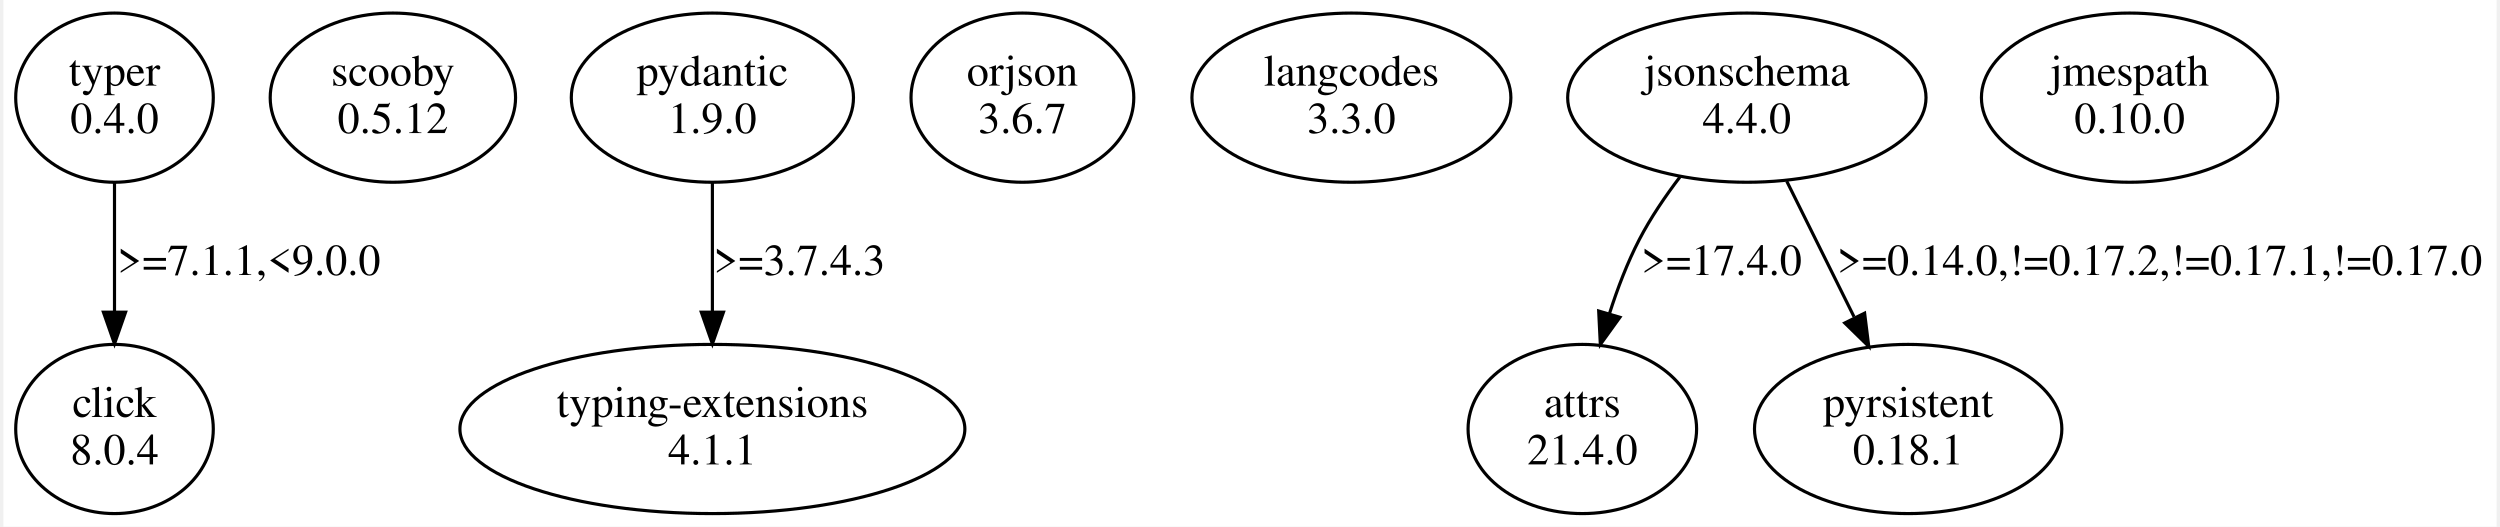
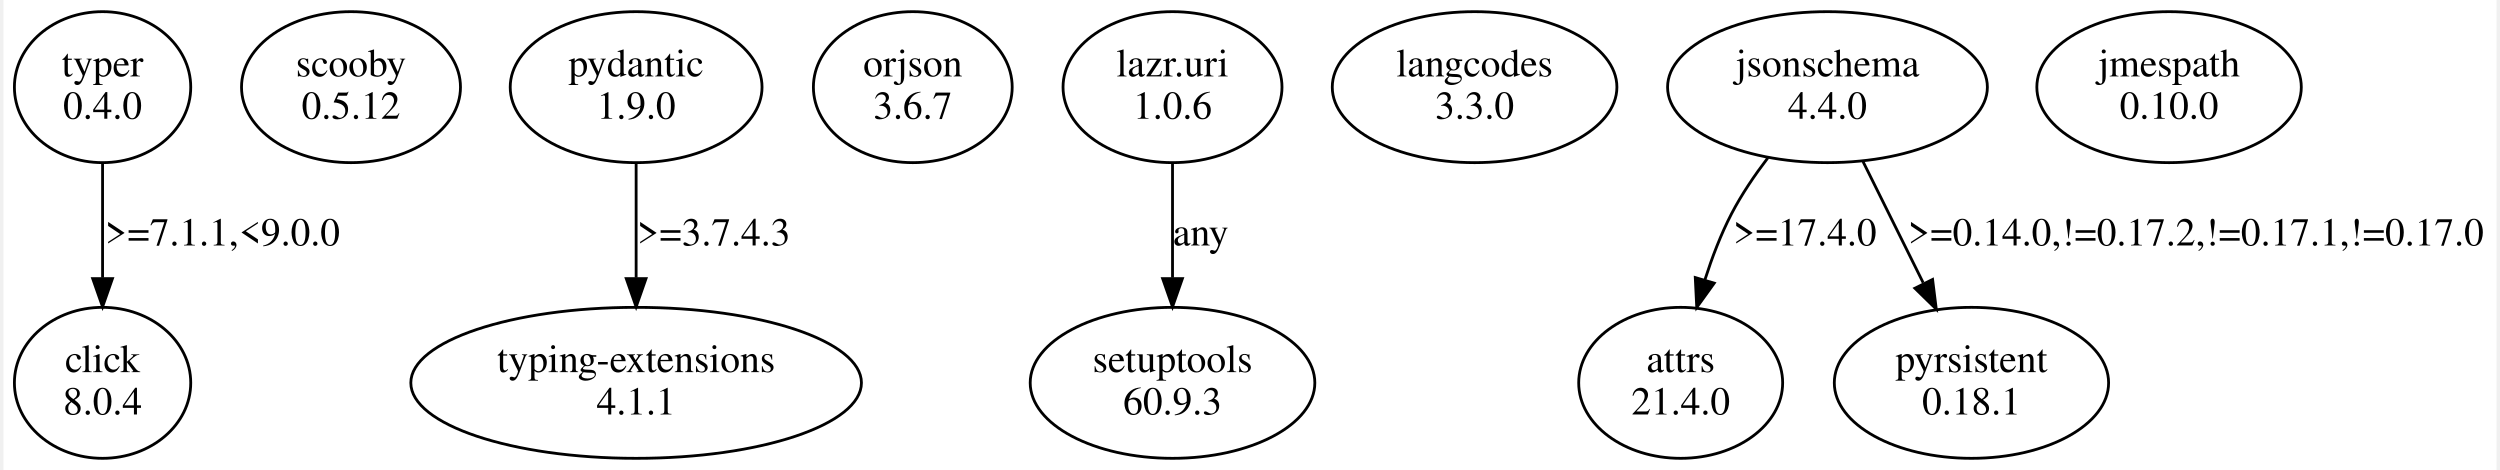
- <svg xmlns="http://www.w3.org/2000/svg" width="788pt" height="166pt" viewBox="0.00 0.00 788.11 166.48">
+ <svg xmlns="http://www.w3.org/2000/svg" width="883pt" height="166pt" viewBox="0.00 0.00 883.11 166.48">
  <g id="graph0" class="graph" transform="scale(1 1) rotate(0) translate(4 162.48)">
-     <polygon fill="white" stroke="transparent" points="-4,4 -4,-162.48 784.11,-162.48 784.11,4 -4,4" />
+     <polygon fill="white" stroke="transparent" points="-4,4 -4,-162.48 879.11,-162.48 879.11,4 -4,4" />
    <g id="node1" class="node">
      <ellipse fill="none" stroke="black" cx="31.11" cy="-131.61" rx="31.23" ry="26.74" />
      <text text-anchor="middle" x="31.11" y="-135.41" font-family="Times,serif" font-size="14.00">typer</text>
      <text text-anchor="middle" x="31.11" y="-120.41" font-family="Times,serif" font-size="14.00">0.4.0</text>
    </g>
    <g id="node2" class="node">
      <ellipse fill="none" stroke="black" cx="31.11" cy="-26.87" rx="31.23" ry="26.74" />
      <text text-anchor="middle" x="31.11" y="-30.67" font-family="Times,serif" font-size="14.00">click</text>
      <text text-anchor="middle" x="31.11" y="-15.67" font-family="Times,serif" font-size="14.00">8.0.4</text>
    </g>
    <g id="edge1" class="edge">
      <path fill="none" stroke="black" d="M31.11,-104.68C31.11,-92.4 31.11,-77.51 31.11,-64.12" />
      <polygon fill="black" stroke="black" points="34.61,-63.79 31.11,-53.79 27.61,-63.79 34.61,-63.79" />
      <text text-anchor="middle" x="73.61" y="-75.54" font-family="Times,serif" font-size="14.00">&gt;=7.1.1,&lt;9.0.0</text>
    </g>
    <g id="node3" class="node">
      <ellipse fill="none" stroke="black" cx="119.11" cy="-131.61" rx="38.78" ry="26.74" />
      <text text-anchor="middle" x="119.11" y="-135.41" font-family="Times,serif" font-size="14.00">scooby</text>
      <text text-anchor="middle" x="119.11" y="-120.41" font-family="Times,serif" font-size="14.00">0.5.12</text>
    </g>
    <g id="node4" class="node">
      <ellipse fill="none" stroke="black" cx="220.11" cy="-131.61" rx="44.6" ry="26.74" />
      <text text-anchor="middle" x="220.11" y="-135.41" font-family="Times,serif" font-size="14.00">pydantic</text>
      <text text-anchor="middle" x="220.11" y="-120.41" font-family="Times,serif" font-size="14.00">1.9.0</text>
    </g>
    <g id="node5" class="node">
      <ellipse fill="none" stroke="black" cx="220.11" cy="-26.87" rx="79.81" ry="26.74" />
      <text text-anchor="middle" x="220.11" y="-30.67" font-family="Times,serif" font-size="14.00">typing-extensions</text>
      <text text-anchor="middle" x="220.11" y="-15.67" font-family="Times,serif" font-size="14.00">4.1.1</text>
    </g>
    <g id="edge2" class="edge">
      <path fill="none" stroke="black" d="M220.11,-104.68C220.11,-92.4 220.11,-77.51 220.11,-64.12" />
      <polygon fill="black" stroke="black" points="223.61,-63.79 220.11,-53.79 216.61,-63.79 223.61,-63.79" />
      <text text-anchor="middle" x="247.61" y="-75.54" font-family="Times,serif" font-size="14.00">&gt;=3.7.4.3</text>
    </g>
    <g id="node6" class="node">
      <ellipse fill="none" stroke="black" cx="318.11" cy="-131.61" rx="35.21" ry="26.74" />
      <text text-anchor="middle" x="318.11" y="-135.41" font-family="Times,serif" font-size="14.00">orjson</text>
      <text text-anchor="middle" x="318.11" y="-120.41" font-family="Times,serif" font-size="14.00">3.6.7</text>
    </g>
    <g id="node7" class="node">
-       <ellipse fill="none" stroke="black" cx="422.11" cy="-131.61" rx="50.41" ry="26.74" />
-       <text text-anchor="middle" x="422.11" y="-135.41" font-family="Times,serif" font-size="14.00">langcodes</text>
-       <text text-anchor="middle" x="422.11" y="-120.41" font-family="Times,serif" font-size="14.00">3.3.0</text>
+       <ellipse fill="none" stroke="black" cx="410.11" cy="-131.61" rx="38.78" ry="26.74" />
+       <text text-anchor="middle" x="410.11" y="-135.41" font-family="Times,serif" font-size="14.00">lazr.uri</text>
+       <text text-anchor="middle" x="410.11" y="-120.41" font-family="Times,serif" font-size="14.00">1.0.6</text>
    </g>
    <g id="node8" class="node">
-       <ellipse fill="none" stroke="black" cx="547.11" cy="-131.61" rx="56.64" ry="26.74" />
-       <text text-anchor="middle" x="547.11" y="-135.41" font-family="Times,serif" font-size="14.00">jsonschema</text>
-       <text text-anchor="middle" x="547.11" y="-120.41" font-family="Times,serif" font-size="14.00">4.4.0</text>
+       <ellipse fill="none" stroke="black" cx="410.11" cy="-26.87" rx="50.41" ry="26.74" />
+       <text text-anchor="middle" x="410.11" y="-30.67" font-family="Times,serif" font-size="14.00">setuptools</text>
+       <text text-anchor="middle" x="410.11" y="-15.67" font-family="Times,serif" font-size="14.00">60.9.3</text>
+     </g>
+     <g id="edge3" class="edge">
+       <path fill="none" stroke="black" d="M410.11,-104.68C410.11,-92.4 410.11,-77.51 410.11,-64.12" />
+       <polygon fill="black" stroke="black" points="413.61,-63.79 410.11,-53.79 406.61,-63.79 413.61,-63.79" />
+       <text text-anchor="middle" x="420.11" y="-75.54" font-family="Times,serif" font-size="14.00">any</text>
    </g>
    <g id="node9" class="node">
-       <ellipse fill="none" stroke="black" cx="495.11" cy="-26.87" rx="36.12" ry="26.74" />
-       <text text-anchor="middle" x="495.11" y="-30.67" font-family="Times,serif" font-size="14.00">attrs</text>
-       <text text-anchor="middle" x="495.11" y="-15.67" font-family="Times,serif" font-size="14.00">21.4.0</text>
-     </g>
-     <g id="edge3" class="edge">
-       <path fill="none" stroke="black" d="M526.03,-106.62C521.31,-100.44 516.66,-93.58 513.11,-86.74 509.34,-79.47 506.22,-71.27 503.69,-63.36" />
-       <polygon fill="black" stroke="black" points="506.99,-62.18 500.8,-53.58 500.28,-64.16 506.99,-62.18" />
-       <text text-anchor="middle" x="539.11" y="-75.54" font-family="Times,serif" font-size="14.00">&gt;=17.4.0</text>
+       <ellipse fill="none" stroke="black" cx="517.11" cy="-131.61" rx="50.41" ry="26.74" />
+       <text text-anchor="middle" x="517.11" y="-135.41" font-family="Times,serif" font-size="14.00">langcodes</text>
+       <text text-anchor="middle" x="517.11" y="-120.41" font-family="Times,serif" font-size="14.00">3.3.0</text>
    </g>
    <g id="node10" class="node">
-       <ellipse fill="none" stroke="black" cx="598.11" cy="-26.87" rx="48.58" ry="26.74" />
-       <text text-anchor="middle" x="598.11" y="-30.67" font-family="Times,serif" font-size="14.00">pyrsistent</text>
-       <text text-anchor="middle" x="598.11" y="-15.67" font-family="Times,serif" font-size="14.00">0.18.1</text>
+       <ellipse fill="none" stroke="black" cx="642.11" cy="-131.61" rx="56.64" ry="26.74" />
+       <text text-anchor="middle" x="642.11" y="-135.41" font-family="Times,serif" font-size="14.00">jsonschema</text>
+       <text text-anchor="middle" x="642.11" y="-120.41" font-family="Times,serif" font-size="14.00">4.4.0</text>
+     </g>
+     <g id="node11" class="node">
+       <ellipse fill="none" stroke="black" cx="590.11" cy="-26.87" rx="36.12" ry="26.74" />
+       <text text-anchor="middle" x="590.11" y="-30.67" font-family="Times,serif" font-size="14.00">attrs</text>
+       <text text-anchor="middle" x="590.11" y="-15.67" font-family="Times,serif" font-size="14.00">21.4.0</text>
    </g>
    <g id="edge4" class="edge">
-       <path fill="none" stroke="black" d="M559.72,-105.21C566.14,-92.27 574.05,-76.35 581.01,-62.32" />
-       <polygon fill="black" stroke="black" points="584.34,-63.49 585.65,-52.97 578.07,-60.38 584.34,-63.49" />
-       <text text-anchor="middle" x="677.61" y="-75.54" font-family="Times,serif" font-size="14.00">&gt;=0.14.0,!=0.17.2,!=0.17.1,!=0.17.0</text>
+       <path fill="none" stroke="black" d="M621.03,-106.62C616.31,-100.44 611.66,-93.58 608.11,-86.74 604.34,-79.47 601.22,-71.27 598.69,-63.36" />
+       <polygon fill="black" stroke="black" points="601.99,-62.18 595.8,-53.58 595.28,-64.16 601.99,-62.18" />
+       <text text-anchor="middle" x="634.11" y="-75.54" font-family="Times,serif" font-size="14.00">&gt;=17.4.0</text>
    </g>
-     <g id="node11" class="node">
-       <ellipse fill="none" stroke="black" cx="668.11" cy="-131.61" rx="46.84" ry="26.74" />
-       <text text-anchor="middle" x="668.11" y="-135.41" font-family="Times,serif" font-size="14.00">jmespath</text>
-       <text text-anchor="middle" x="668.11" y="-120.41" font-family="Times,serif" font-size="14.00">0.10.0</text>
+     <g id="node12" class="node">
+       <ellipse fill="none" stroke="black" cx="693.11" cy="-26.87" rx="48.58" ry="26.74" />
+       <text text-anchor="middle" x="693.11" y="-30.67" font-family="Times,serif" font-size="14.00">pyrsistent</text>
+       <text text-anchor="middle" x="693.11" y="-15.67" font-family="Times,serif" font-size="14.00">0.18.1</text>
+     </g>
+     <g id="edge5" class="edge">
+       <path fill="none" stroke="black" d="M654.72,-105.21C661.14,-92.27 669.05,-76.35 676.01,-62.32" />
+       <polygon fill="black" stroke="black" points="679.34,-63.49 680.65,-52.97 673.07,-60.38 679.34,-63.49" />
+       <text text-anchor="middle" x="772.61" y="-75.54" font-family="Times,serif" font-size="14.00">&gt;=0.14.0,!=0.17.2,!=0.17.1,!=0.17.0</text>
+     </g>
+     <g id="node13" class="node">
+       <ellipse fill="none" stroke="black" cx="763.11" cy="-131.61" rx="46.84" ry="26.74" />
+       <text text-anchor="middle" x="763.11" y="-135.41" font-family="Times,serif" font-size="14.00">jmespath</text>
+       <text text-anchor="middle" x="763.11" y="-120.41" font-family="Times,serif" font-size="14.00">0.10.0</text>
    </g>
  </g>
</svg>
